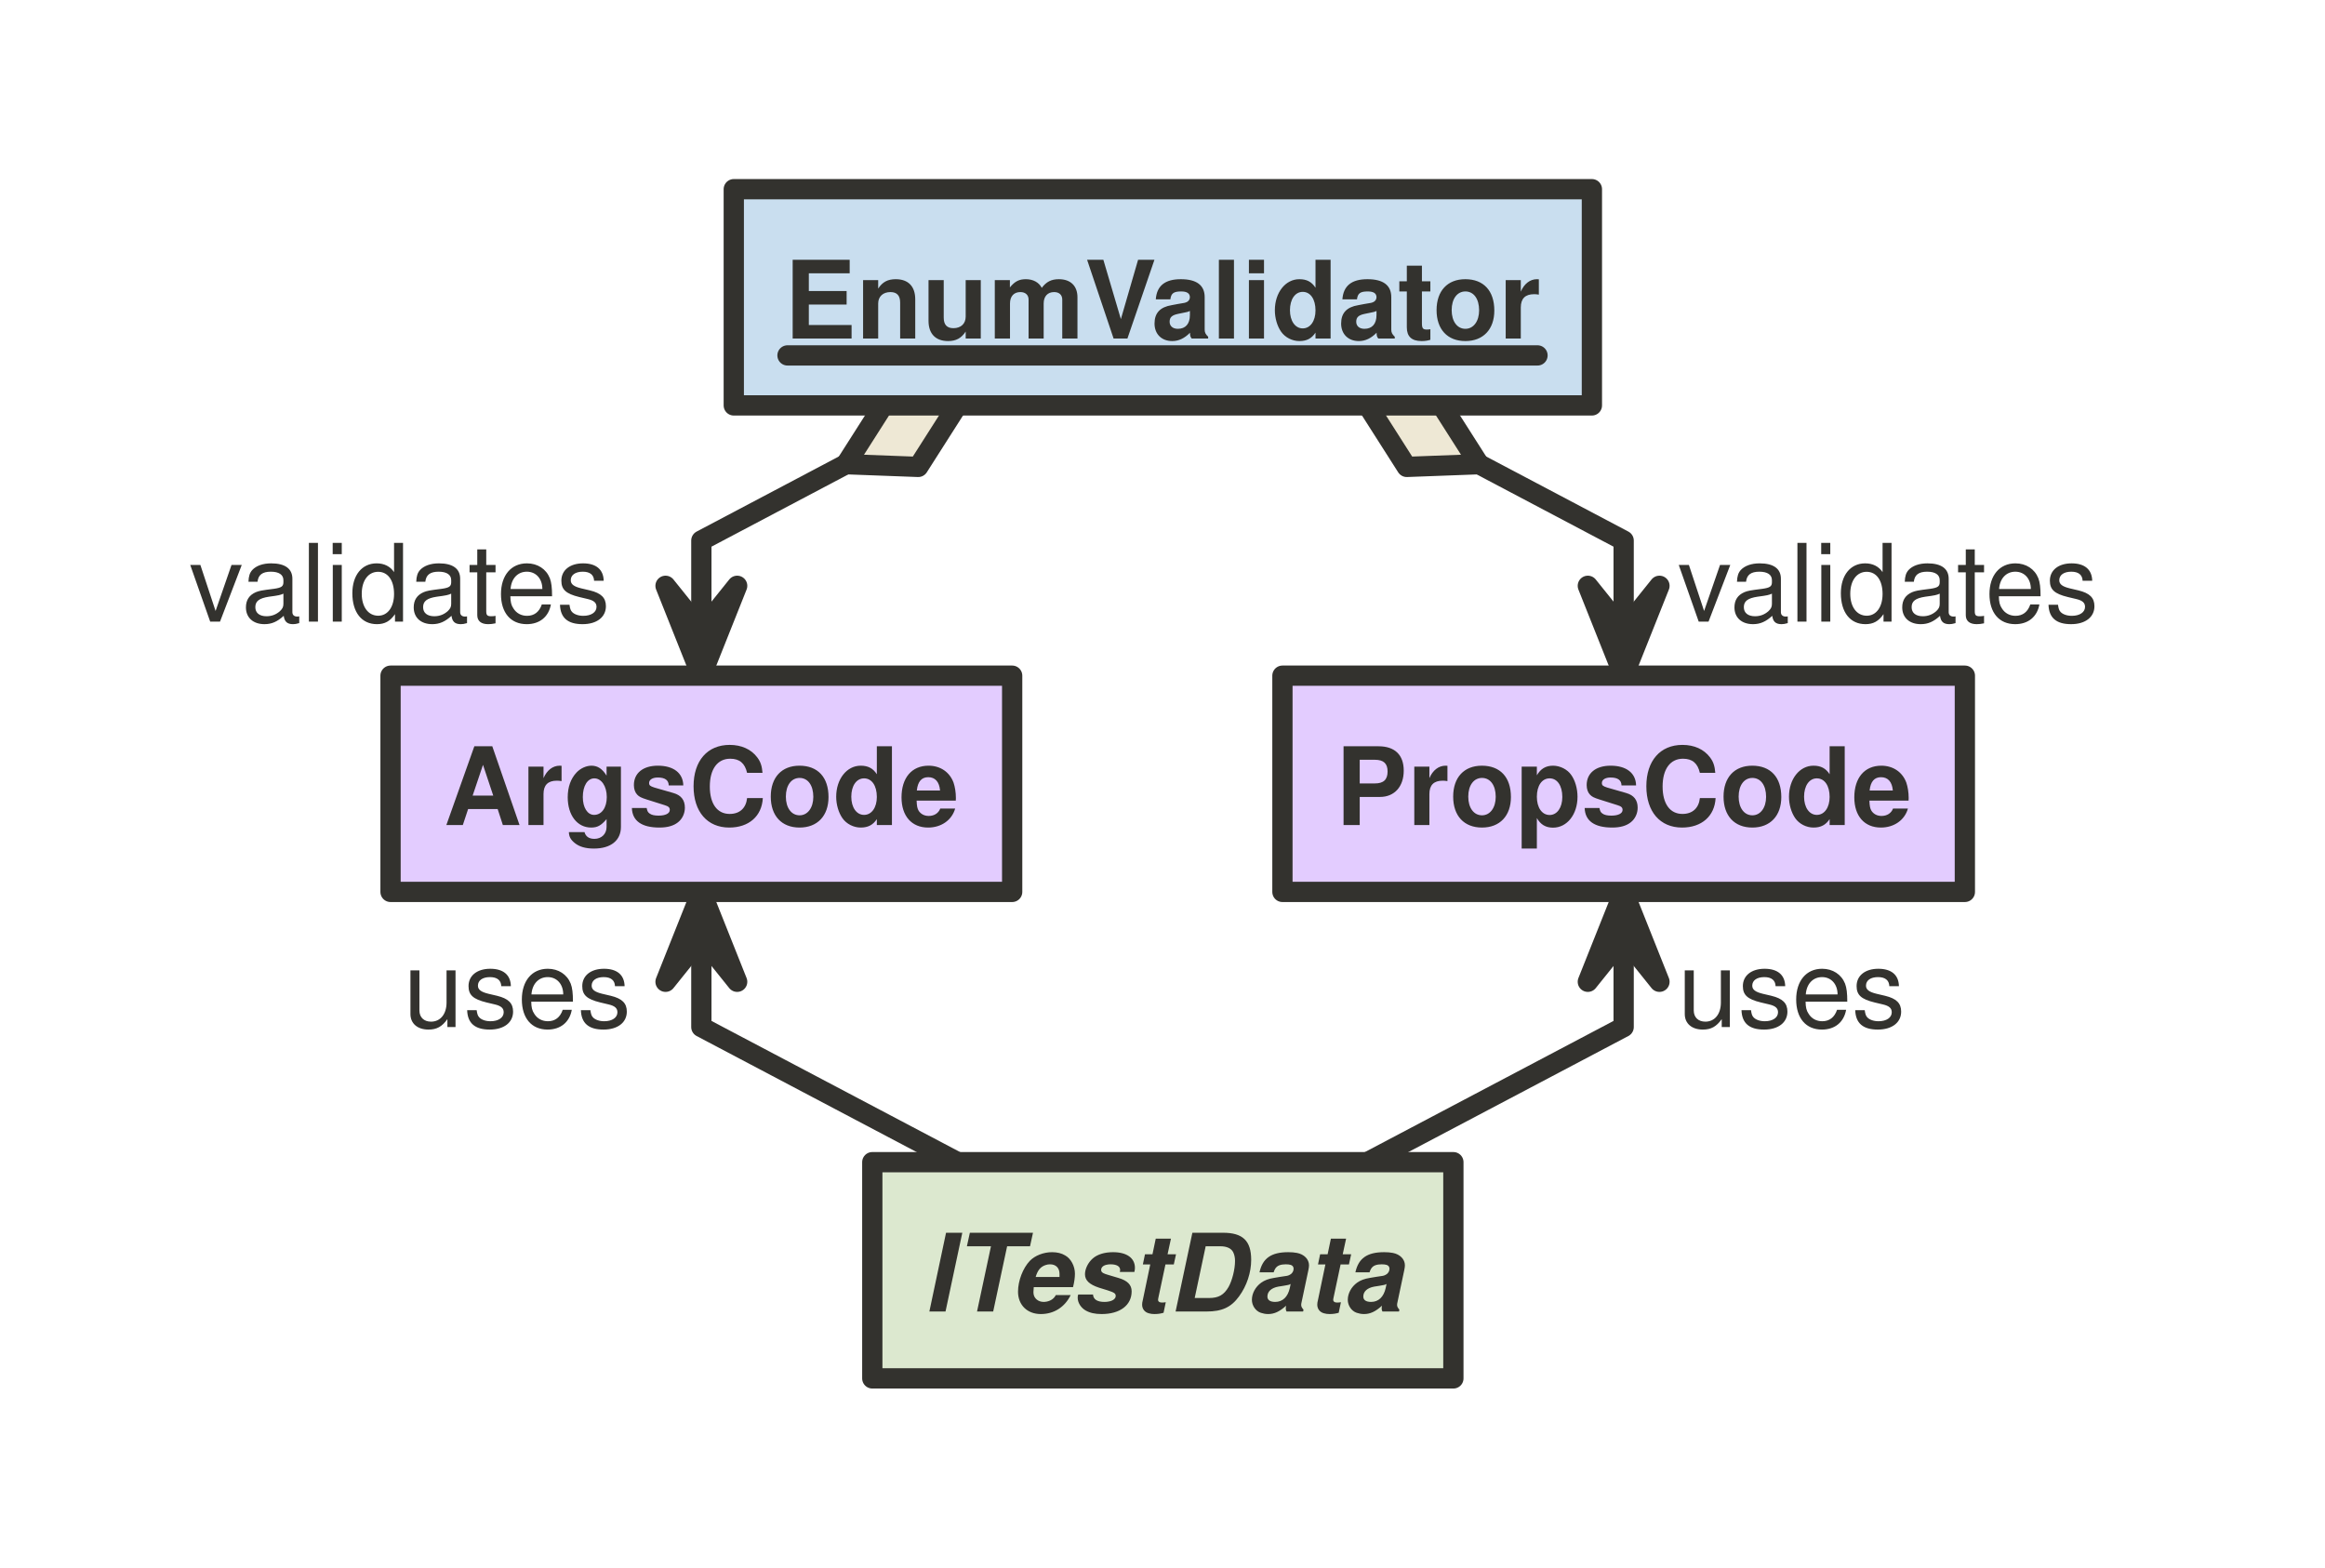
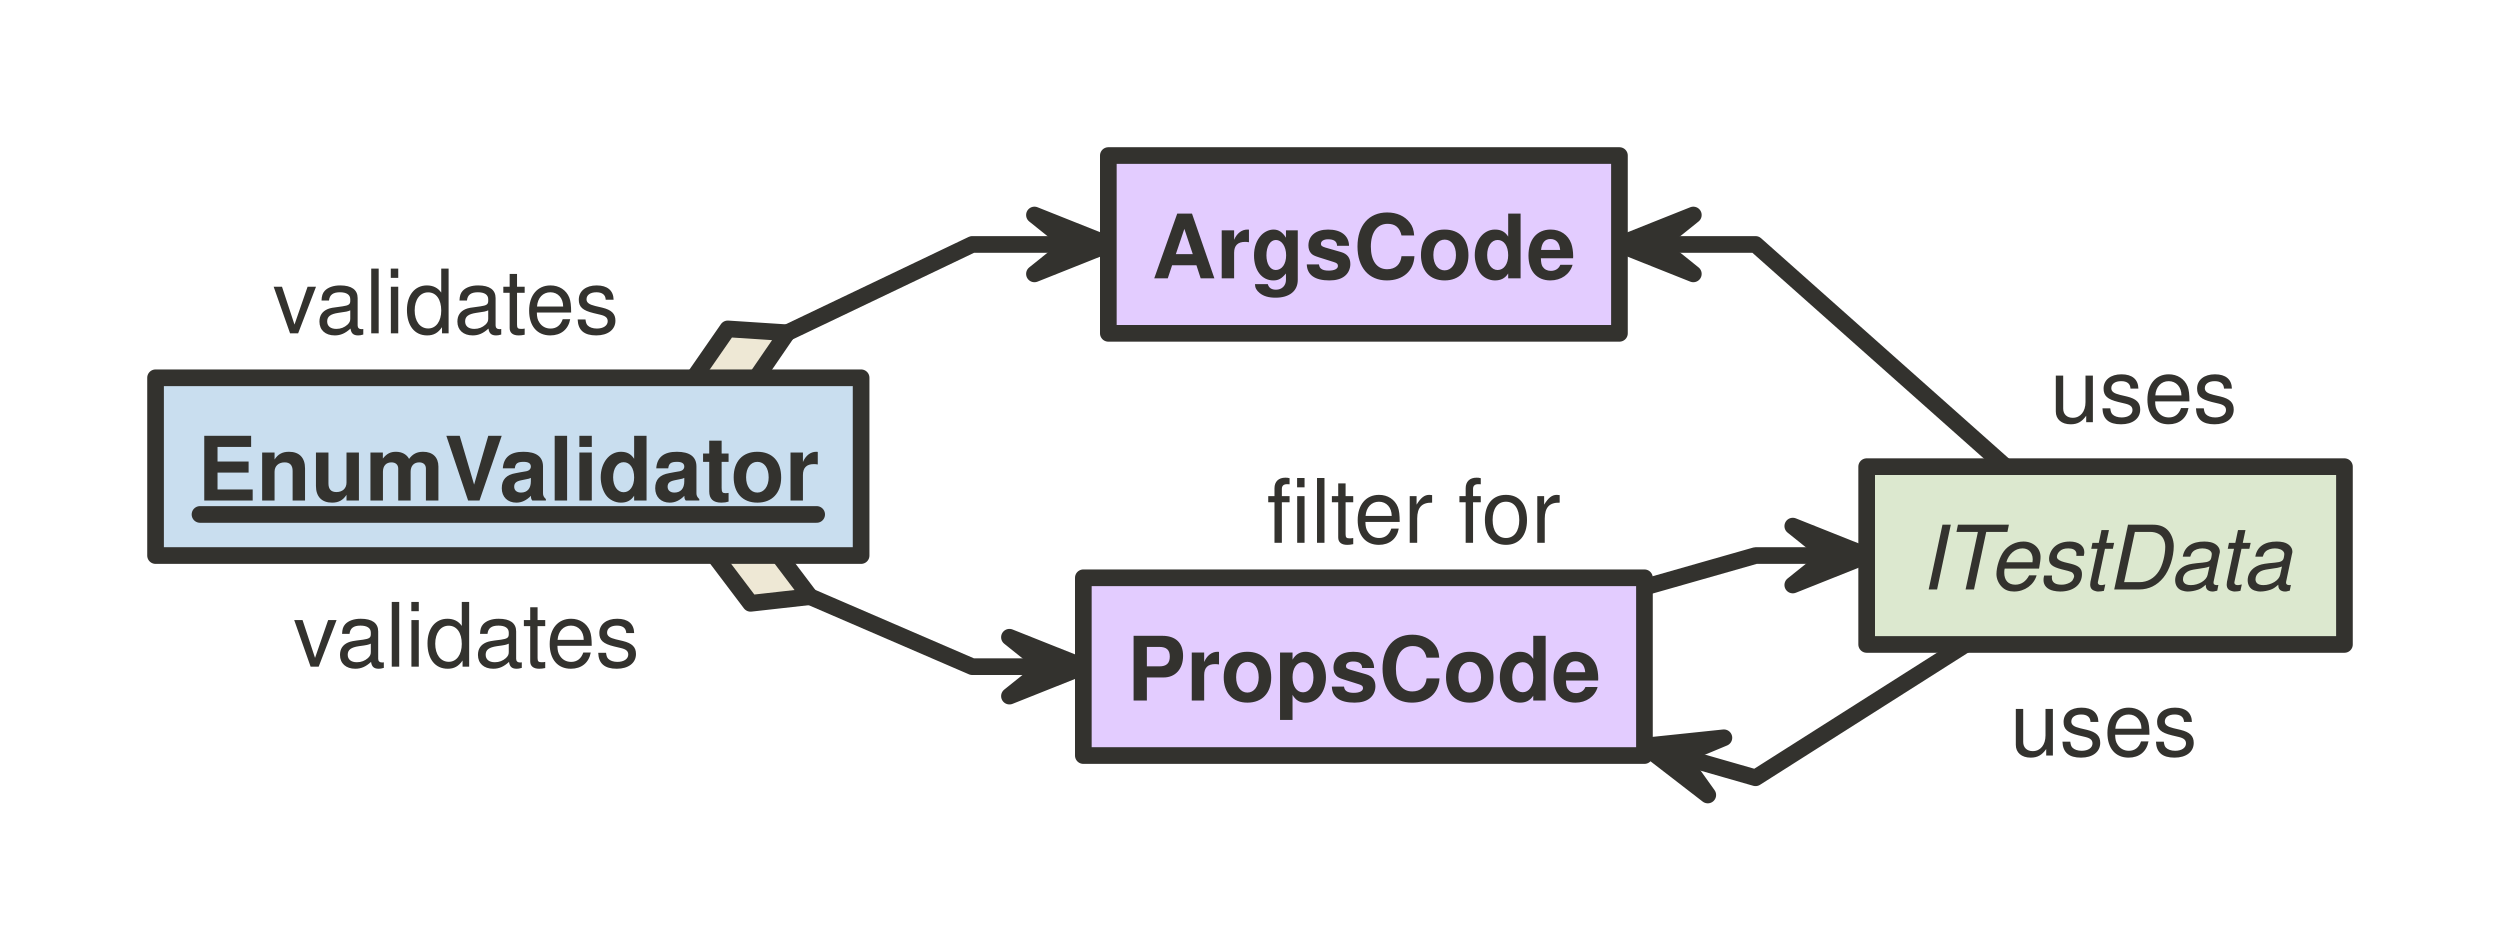
- <svg xmlns="http://www.w3.org/2000/svg" version="1.1" baseProfile="full" width="344.1" height="232.0" viewBox="0 0 344.1 232">
+ <svg xmlns="http://www.w3.org/2000/svg" version="1.1" baseProfile="full" width="450.0" height="168.0" viewBox="0 0 450 168">
  <g stroke-width="1.0" text-align="left" font="12pt Helvetica, Arial, sans-serif" font-size="12pt" font-family="Helvetica" font-weight="bold" font-style="normal">
    <g font-family="Helvetica" font-size="12pt" font-weight="bold" font-style="normal" stroke-width="3.0" stroke-linejoin="round" stroke-linecap="round" stroke="#33322E">
      <g stroke="transparent" fill="transparent">
-         <rect x="0.0" y="0.0" height="232.0" width="344.1" stroke="none" />
+         <rect x="0.0" y="0.0" height="168.0" width="450.0" stroke="none" />
      </g>
-       <g transform="translate(37.8, 8)" fill="#33322E">
+       <g transform="translate(8, 8)" fill="#33322E">
        <g transform="translate(20, 20)" fill="#33322E" font-family="Helvetica" font-size="12pt" font-weight="normal" font-style="normal">
-           <text x="-29.8" y="64.0" stroke="none">validates</text>
-           <path d="M67.4 40.7 L46 52 L46 65.333 L46.0 65.3 " fill="none" />
-           <path d="M40.7 58.7 L46.0 65.3 L51.3 58.7 L46.0 72.0 Z" />
+           <text x="21.1" y="32.0" stroke="none">validates</text>
+           <path d="M113.7 31.9 L147 16 L164.833 16 L164.8 16.0 " fill="none" />
+           <path d="M158.2 21.3 L164.8 16.0 L158.2 10.7 L171.5 16.0 Z" />
          <g fill="#eee8d5">
-             <path d="M78.1 41.1 L67.4 40.7 L73.2 31.6 L83.9 32.0 Z" />
+             <path d="M103.0 31.2 L113.7 31.9 L107.6 40.8 L96.9 40.0 Z" />
          </g>
-           <text x="1.9" y="124.0" stroke="none">uses</text>
-           <path d="M46.0 110.7 L46 124 L83.917 144 L83.9 144.0 " fill="none" />
-           <path d="M51.3 117.3 L46.0 110.7 L40.7 117.3 L46.0 104.0 Z" />
-           <text x="190.5" y="64.0" stroke="none">validates</text>
-           <path d="M161.1 40.7 L182.5 52 L182.5 65.333 L182.5 65.3 " fill="none" />
-           <path d="M177.2 58.7 L182.5 65.3 L187.8 58.7 L182.5 72.0 Z" />
+           <text x="341.0" y="48.0" stroke="none">uses</text>
+           <path d="M270.2 16.0 L288 16 L333 56 L333.0 56.0 " fill="none" />
+           <path d="M276.8 10.7 L270.2 16.0 L276.8 21.3 L263.5 16.0 Z" />
+           <text x="24.8" y="92.0" stroke="none">validates</text>
+           <path d="M117.8 79.4 L147 92 L160.333 92 L160.3 92.0 " fill="none" />
+           <path d="M153.7 97.3 L160.3 92.0 L153.7 86.7 L167.0 92.0 Z" />
          <g fill="#eee8d5">
-             <path d="M155.3 31.6 L161.1 40.7 L150.4 41.1 L144.6 32.0 Z" />
+             <path d="M111.3 70.8 L117.8 79.4 L107.1 80.6 L100.6 72.0 Z" />
          </g>
-           <text x="190.5" y="124.0" stroke="none">uses</text>
-           <path d="M182.5 110.7 L182.5 124 L144.583 144 L144.6 144.0 " fill="none" />
-           <path d="M187.8 117.3 L182.5 110.7 L177.2 117.3 L182.5 104.0 Z" />
+           <text x="200.0" y="69.7" stroke="none">filter for</text>
+           <path d="M268.0 77.7 L288 72 L301.333 72 L301.3 72.0 " fill="none" />
+           <path d="M294.7 77.3 L301.3 72.0 L294.7 66.7 L308.0 72.0 Z" />
+           <text x="333.8" y="108.0" stroke="none">uses</text>
+           <path d="M274.4 108.1 L288 112 L325.8 88 L325.8 88.0 " fill="none" />
+           <path d="M282.3 104.8 L274.4 108.1 L279.4 115.1 L268.0 106.3 Z" />
          <g data-name="EnumValidator">
            <g fill="#C9DEEF" stroke="#33322E" data-name="EnumValidator">
-               <rect x="50.8" y="0.0" height="32.0" width="127.0" data-name="EnumValidator" />
+               <rect x="0.0" y="40.0" height="32.0" width="127.0" data-name="EnumValidator" />
            </g>
-             <g transform="translate(50.75, 0)" font-family="Helvetica" font-size="12pt" font-weight="bold" font-style="normal" data-name="EnumValidator" data-compartment="0">
+             <g transform="translate(0, 40)" font-family="Helvetica" font-size="12pt" font-weight="bold" font-style="normal" data-name="EnumValidator" data-compartment="0">
              <g transform="translate(8, 8)" fill="#33322E" text-align="center" stroke-width="3.0" data-name="EnumValidator" data-compartment="0">
                <text x="55.5" y="14.1" stroke="none" text-anchor="middle" data-name="EnumValidator" data-compartment="0">EnumValidator</text>
                <path d="M-0.0 16.6 L111.0 16.6" fill="none" data-name="EnumValidator" data-compartment="0" />
              </g>
            </g>
          </g>
          <g data-name="ArgsCode">
            <g fill="#e3ccff" stroke="#33322E" data-name="ArgsCode">
-               <rect x="0.0" y="72.0" height="32.0" width="92.0" data-name="ArgsCode" />
+               <rect x="171.5" y="0.0" height="32.0" width="92.0" data-name="ArgsCode" />
            </g>
-             <g transform="translate(0, 72)" font-family="Helvetica" font-size="12pt" font-weight="bold" font-style="normal" data-name="ArgsCode" data-compartment="0">
+             <g transform="translate(171.5, 0)" font-family="Helvetica" font-size="12pt" font-weight="bold" font-style="normal" data-name="ArgsCode" data-compartment="0">
              <g transform="translate(8, 8)" fill="#33322E" text-align="center" data-name="ArgsCode" data-compartment="0">
                <text x="38.0" y="14.1" stroke="none" text-anchor="middle" data-name="ArgsCode" data-compartment="0">ArgsCode</text>
              </g>
            </g>
          </g>
          <g data-name="ITestData">
            <g fill="#DCE8CF" stroke="#33322E" data-name="ITestData">
-               <rect x="71.3" y="144.0" height="32.0" width="86.0" data-name="ITestData" />
+               <rect x="308.0" y="56.0" height="32.0" width="86.0" data-name="ITestData" />
            </g>
-             <g transform="translate(71.25, 144)" font-family="Helvetica" font-size="12pt" font-weight="bold" font-style="italic" data-name="ITestData" data-compartment="0">
+             <g transform="translate(308, 56)" font-family="Helvetica" font-size="12pt" font-weight="normal" font-style="italic" data-name="ITestData" data-compartment="0">
              <g transform="translate(8, 8)" fill="#33322E" text-align="center" data-name="ITestData" data-compartment="0">
                <text x="35.0" y="14.1" stroke="none" text-anchor="middle" data-name="ITestData" data-compartment="0">ITestData</text>
              </g>
            </g>
          </g>
          <g data-name="PropsCode">
            <g fill="#e3ccff" stroke="#33322E" data-name="PropsCode">
-               <rect x="132.0" y="72.0" height="32.0" width="101.0" data-name="PropsCode" />
+               <rect x="167.0" y="76.0" height="32.0" width="101.0" data-name="PropsCode" />
            </g>
-             <g transform="translate(132, 72)" font-family="Helvetica" font-size="12pt" font-weight="bold" font-style="normal" data-name="PropsCode" data-compartment="0">
+             <g transform="translate(167, 76)" font-family="Helvetica" font-size="12pt" font-weight="bold" font-style="normal" data-name="PropsCode" data-compartment="0">
              <g transform="translate(8, 8)" fill="#33322E" text-align="center" data-name="PropsCode" data-compartment="0">
                <text x="42.5" y="14.1" stroke="none" text-anchor="middle" data-name="PropsCode" data-compartment="0">PropsCode</text>
              </g>
            </g>
          </g>
        </g>
      </g>
    </g>
  </g>
</svg>
